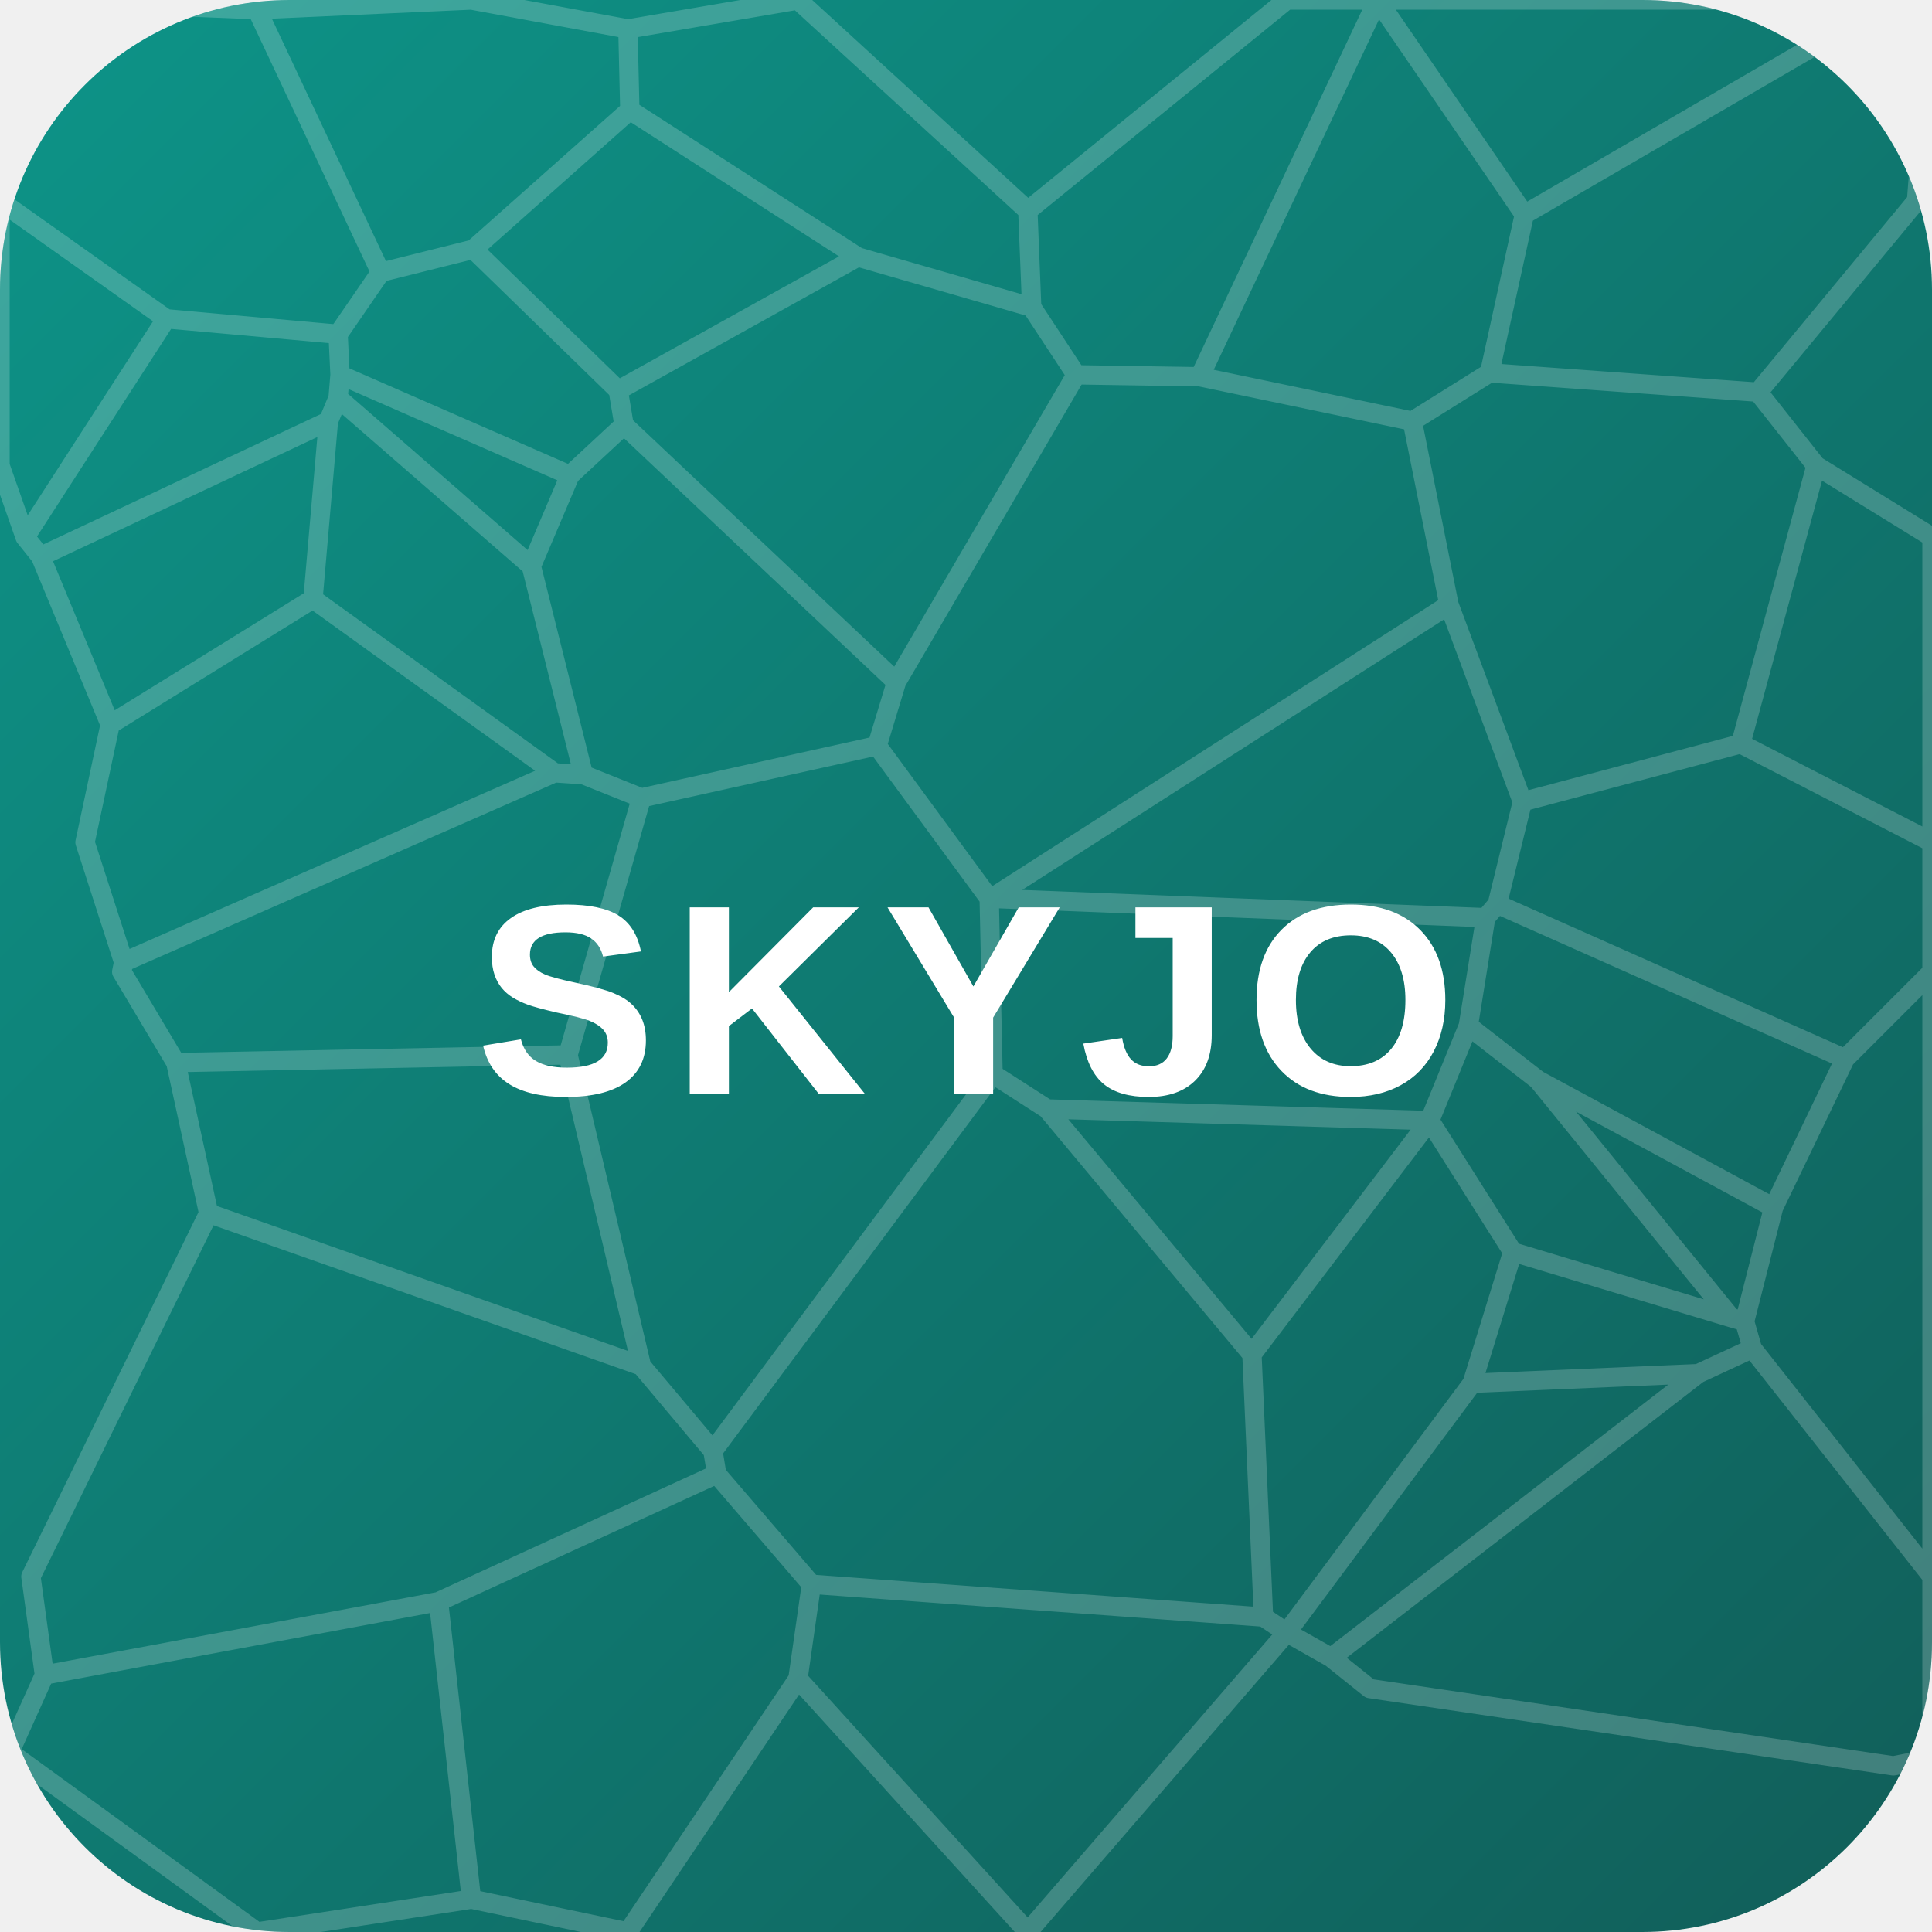
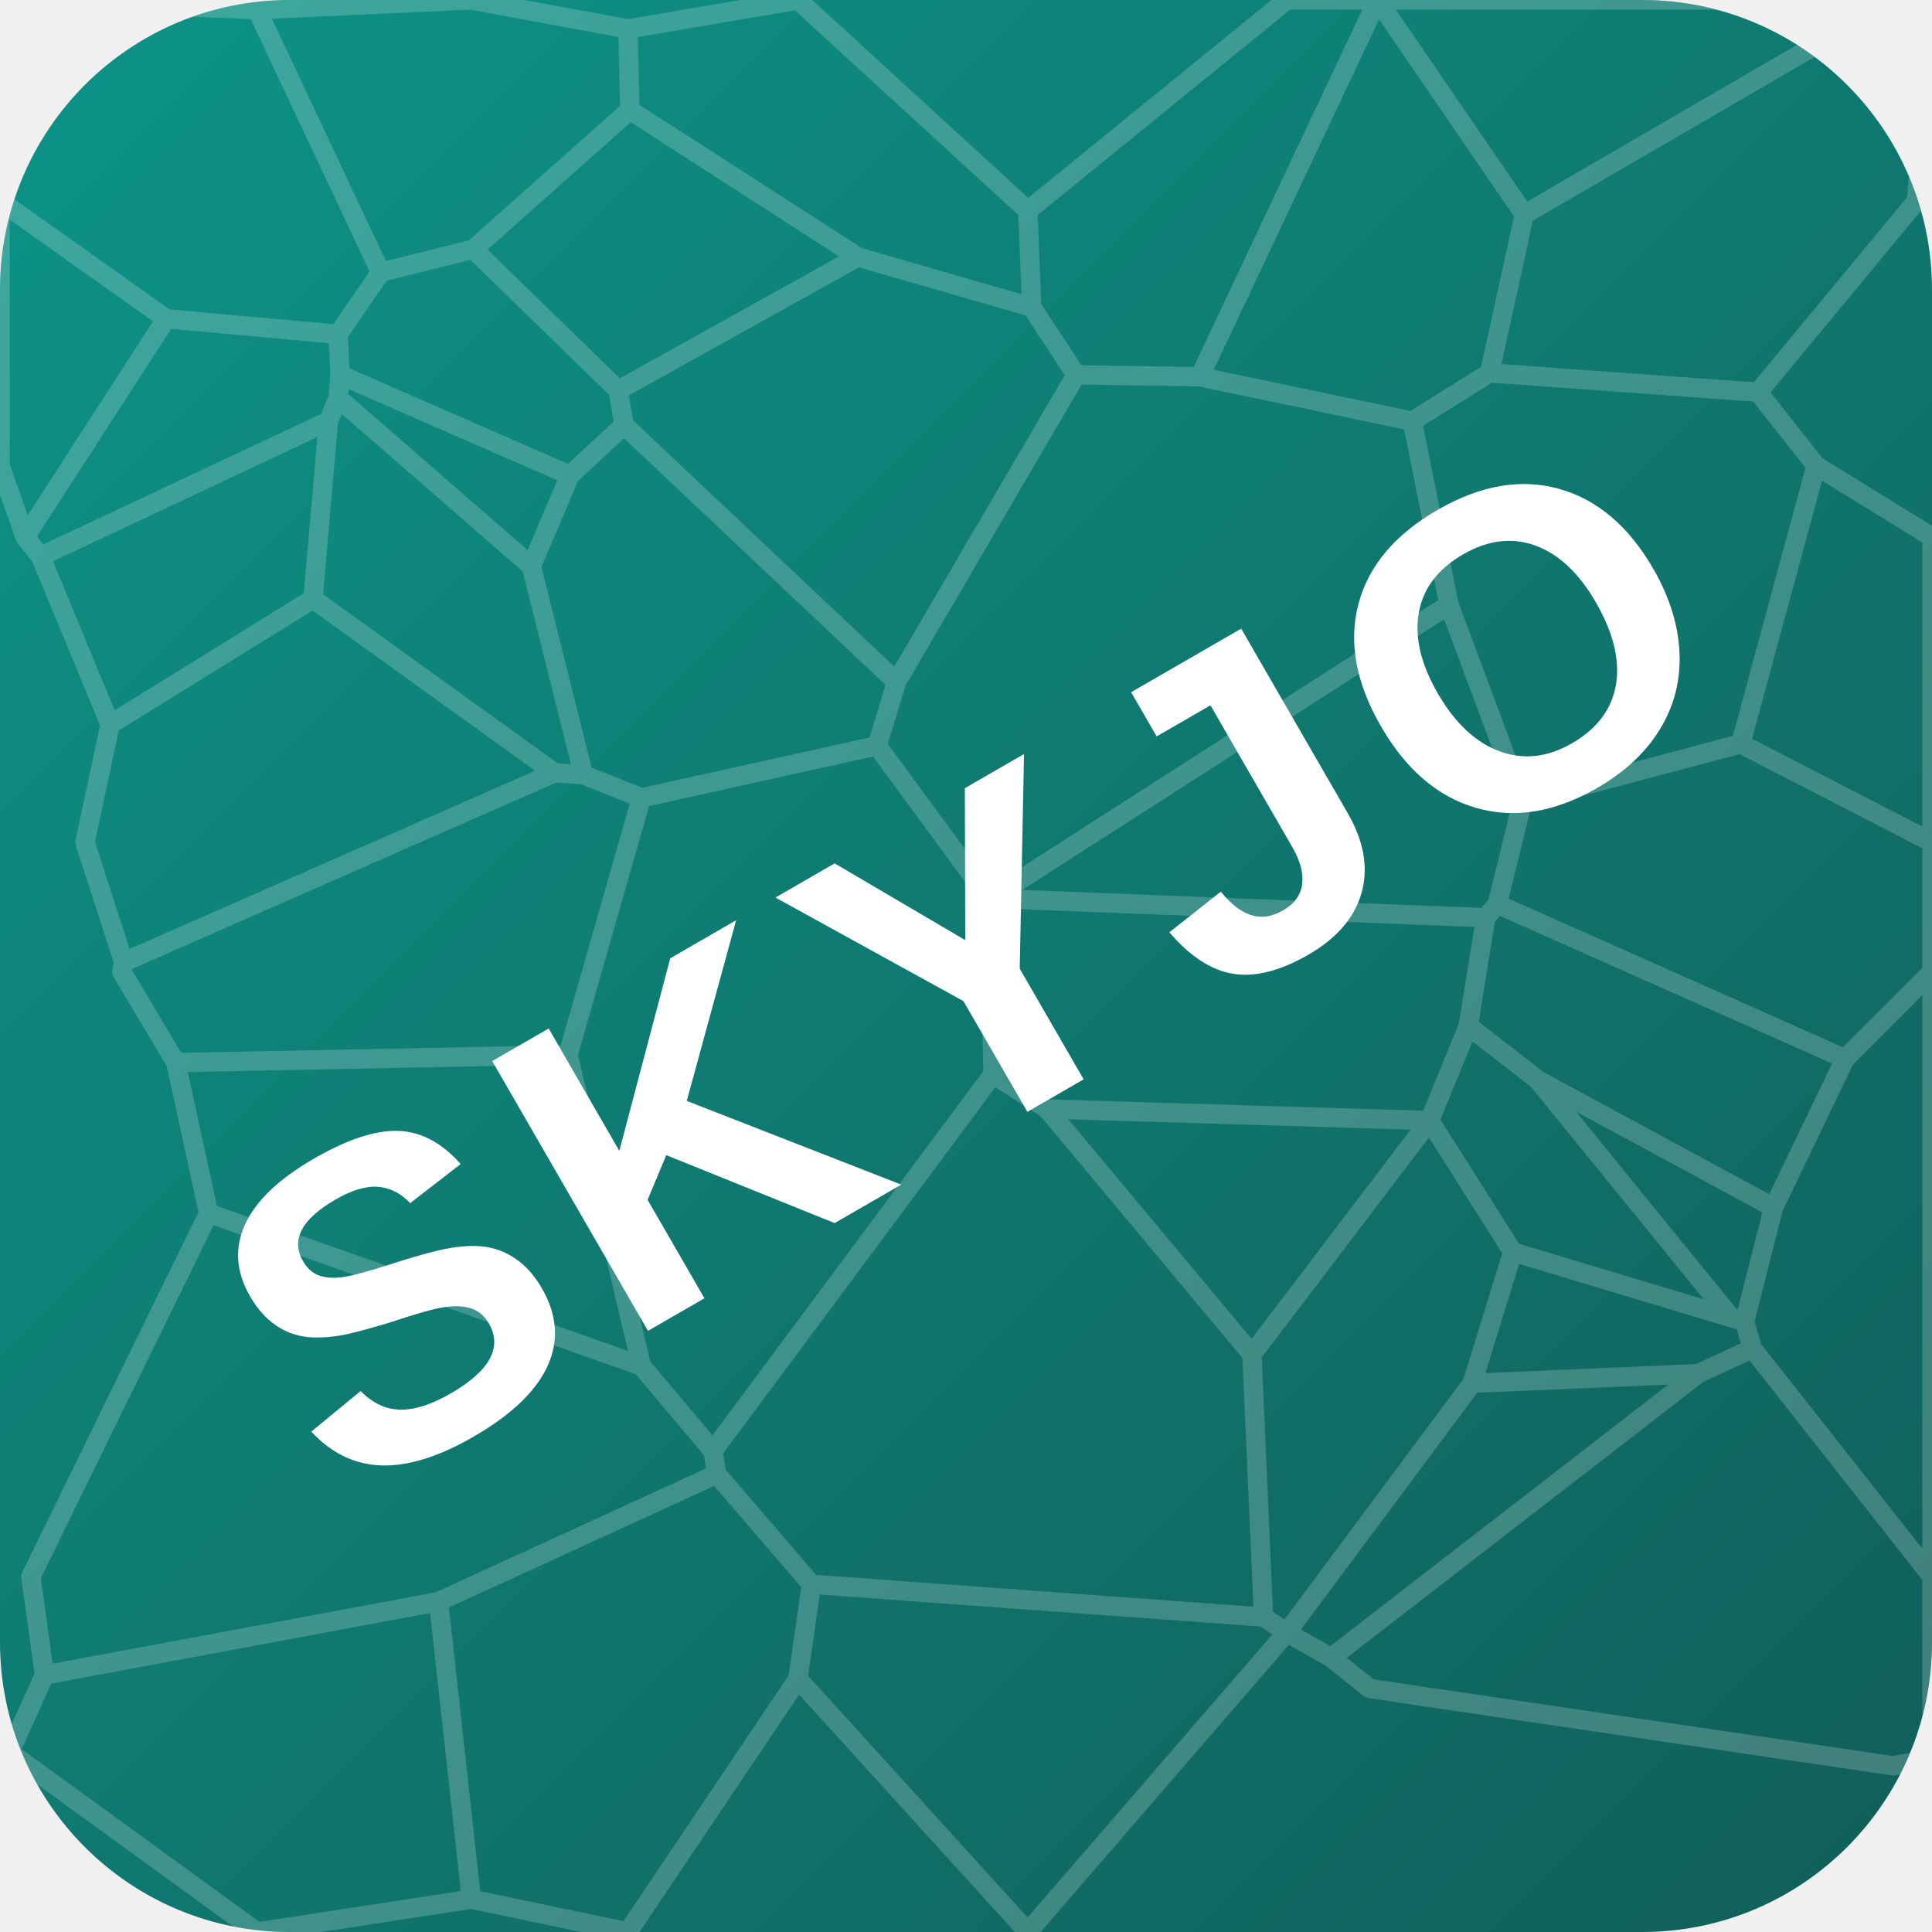
<svg xmlns="http://www.w3.org/2000/svg" viewBox="0 0 512 512">
  <defs>
    <linearGradient id="teal-grad" x1="0%" y1="0%" x2="100%" y2="100%">
      <stop offset="0%" stop-color="#0d9488" />
      <stop offset="100%" stop-color="#115e59" />
    </linearGradient>
    <clipPath id="rounded">
      <rect width="512" height="512" rx="76.8" ry="76.8" />
    </clipPath>
  </defs>
  <g clip-path="url(#rounded)">
    <rect width="512" height="512" fill="url(#teal-grad)" />
    <g opacity="0.5">
      <pattern id="hex" patternUnits="userSpaceOnUse" width="512" height="512">
        <path transform="scale(5.12)" d="M62.1 19.5 L55.7 19.4 L53.4 15.9 L53.2 10.9 L66.6 0.0 L66.6 0.0 L68.9 0.0 L70.9 0.0 L71.3 0.0 Z M17.6 19.4 L29.5 24.6 L32.3 22.0 L32.0 20.2 L24.5 12.9 L19.7 14.1 L17.5 17.3 Z M74.0 58.0 L78.3 64.8 L76.2 71.6 L66.6 84.5 L66.6 84.5 L65.4 83.7 L64.8 70.1 Z M77.1 19.3 L91.0 20.3 L99.2 10.4 L100.0 0.0 L98.0 0.0 L78.9 11.1 Z M32.6 5.7 L44.4 13.3 L53.4 15.9 L53.2 10.9 L41.3 0.0 L32.5 1.5 Z M28.7 40.0 L6.4 49.8 L6.3 50.3 L9.1 55.0 L29.4 54.6 L33.2 41.3 L30.2 40.1 Z M1.3 27.8 L0.0 24.1 L0.0 20.3 L0.0 10.4 L8.6 16.5 Z M74.0 58.0 L54.2 57.4 L51.4 55.6 L51.2 46.5 L51.3 46.5 L76.9 47.5 L76.0 53.1 Z M29.4 54.6 L9.1 55.0 L10.8 62.8 L33.2 70.7 Z M78.9 11.1 L98.0 0.0 L70.9 0.0 L71.3 0.0 Z M89.6 68.2 L90.3 68.4 L90.7 69.8 L87.9 71.1 L76.2 71.6 L78.3 64.8 Z M32.6 5.7 L44.4 13.3 L32.0 20.2 L24.5 12.9 Z M90.1 38.5 L94.0 24.1 L100.0 27.8 L100.0 28.8 L100.0 37.5 L100.0 43.6 Z M17.5 17.3 L19.7 14.1 L13.3 0.5 L0.5 0.0 L0.1 0.0 L0.0 10.4 L8.6 16.5 Z M79.6 55.9 L91.8 62.5 L90.3 68.4 L89.6 68.2 Z M66.6 84.5 L76.2 71.6 L87.9 71.1 L68.9 85.8 Z M42.0 82.0 L41.3 86.9 L53.2 100.0 L66.6 84.5 L65.4 83.7 Z M51.2 46.5 L45.4 38.6 L33.2 41.3 L29.4 54.6 L33.2 70.7 L36.9 75.1 L51.4 55.6 Z M74.0 58.0 L74.0 58.0 L78.3 64.8 L89.6 68.2 L79.6 55.9 L76.0 53.1 Z M76.0 53.1 L79.6 55.9 L91.8 62.5 L95.5 54.8 L77.5 46.8 L76.9 47.5 Z M73.1 21.8 L77.1 19.3 L78.9 11.1 L71.3 0.0 L62.1 19.5 Z M17.0 21.8 L16.2 31.0 L28.7 40.0 L30.2 40.1 L27.5 29.3 L17.5 20.6 Z M17.0 21.8 L2.1 28.8 L1.3 27.8 L8.6 16.5 L17.5 17.3 L17.6 19.4 L17.5 20.6 Z M17.0 21.8 L16.2 31.0 L5.7 37.5 L2.1 28.8 Z M51.2 46.5 L45.4 38.6 L46.4 35.3 L55.7 19.4 L62.1 19.5 L73.1 21.8 L75.0 31.3 L51.3 46.5 Z M32.0 20.2 L44.4 13.3 L53.4 15.9 L55.7 19.4 L46.4 35.3 L32.3 22.0 Z M37.1 76.3 L22.7 82.9 L24.4 98.3 L32.5 100.0 L41.3 86.9 L42.0 82.0 Z M74.0 58.0 L74.0 58.0 L64.8 70.1 L54.2 57.4 Z M36.9 75.1 L33.2 70.7 L10.8 62.8 L1.6 81.6 L2.3 86.7 L22.7 82.9 L37.1 76.3 Z M28.7 40.0 L6.4 49.8 L4.4 43.6 L5.7 37.5 L16.2 31.0 Z M100.0 50.3 L95.5 54.8 L91.8 62.5 L90.3 68.4 L90.7 69.8 L100.0 81.6 L100.0 62.8 L100.0 55.0 Z M54.2 57.4 L64.8 70.1 L65.4 83.7 L42.0 82.0 L37.1 76.3 L36.9 75.1 L51.4 55.6 Z M100.0 90.7 L100.0 86.7 L100.0 81.6 L90.7 69.8 L87.9 71.1 L68.9 85.8 L70.9 87.4 L98.0 91.4 L100.0 91.0 Z M32.6 5.7 L24.5 12.9 L19.7 14.1 L13.3 0.5 L24.4 0.0 L32.5 1.5 Z M30.2 40.1 L33.2 41.3 L45.4 38.6 L46.4 35.3 L32.3 22.0 L29.5 24.6 L27.5 29.3 Z M13.3 100.0 L0.5 90.7 L2.3 86.7 L22.7 82.9 L24.4 98.3 Z M78.8 41.5 L75.0 31.3 L73.1 21.8 L77.1 19.3 L91.0 20.3 L94.0 24.1 L90.1 38.5 Z M76.9 47.5 L77.5 46.8 L78.8 41.5 L75.0 31.3 L51.3 46.5 Z M100.0 50.3 L95.5 54.8 L77.5 46.8 L78.8 41.5 L90.1 38.5 L100.0 43.6 L100.0 49.8 Z M17.5 20.6 L27.5 29.3 L29.5 24.6 L17.6 19.4 Z" fill="none" stroke="white" stroke-opacity="0.4" stroke-width="1" stroke-linejoin="round" />
      </pattern>
      <rect width="512" height="512" fill="url(#hex)" />
    </g>
-     <text x="256" y="290" text-anchor="middle" font-family="Arial, Helvetica, sans-serif" font-weight="bold" font-size="72" fill="white" letter-spacing="4">SKYJO</text>
+     <text x="256" y="256" text-anchor="middle" dominant-baseline="central" font-family="Arial, Helvetica, sans-serif" font-weight="bold" font-size="120" fill="white" letter-spacing="6" transform="rotate(-30 256 256)">SKYJO</text>
  </g>
</svg>
